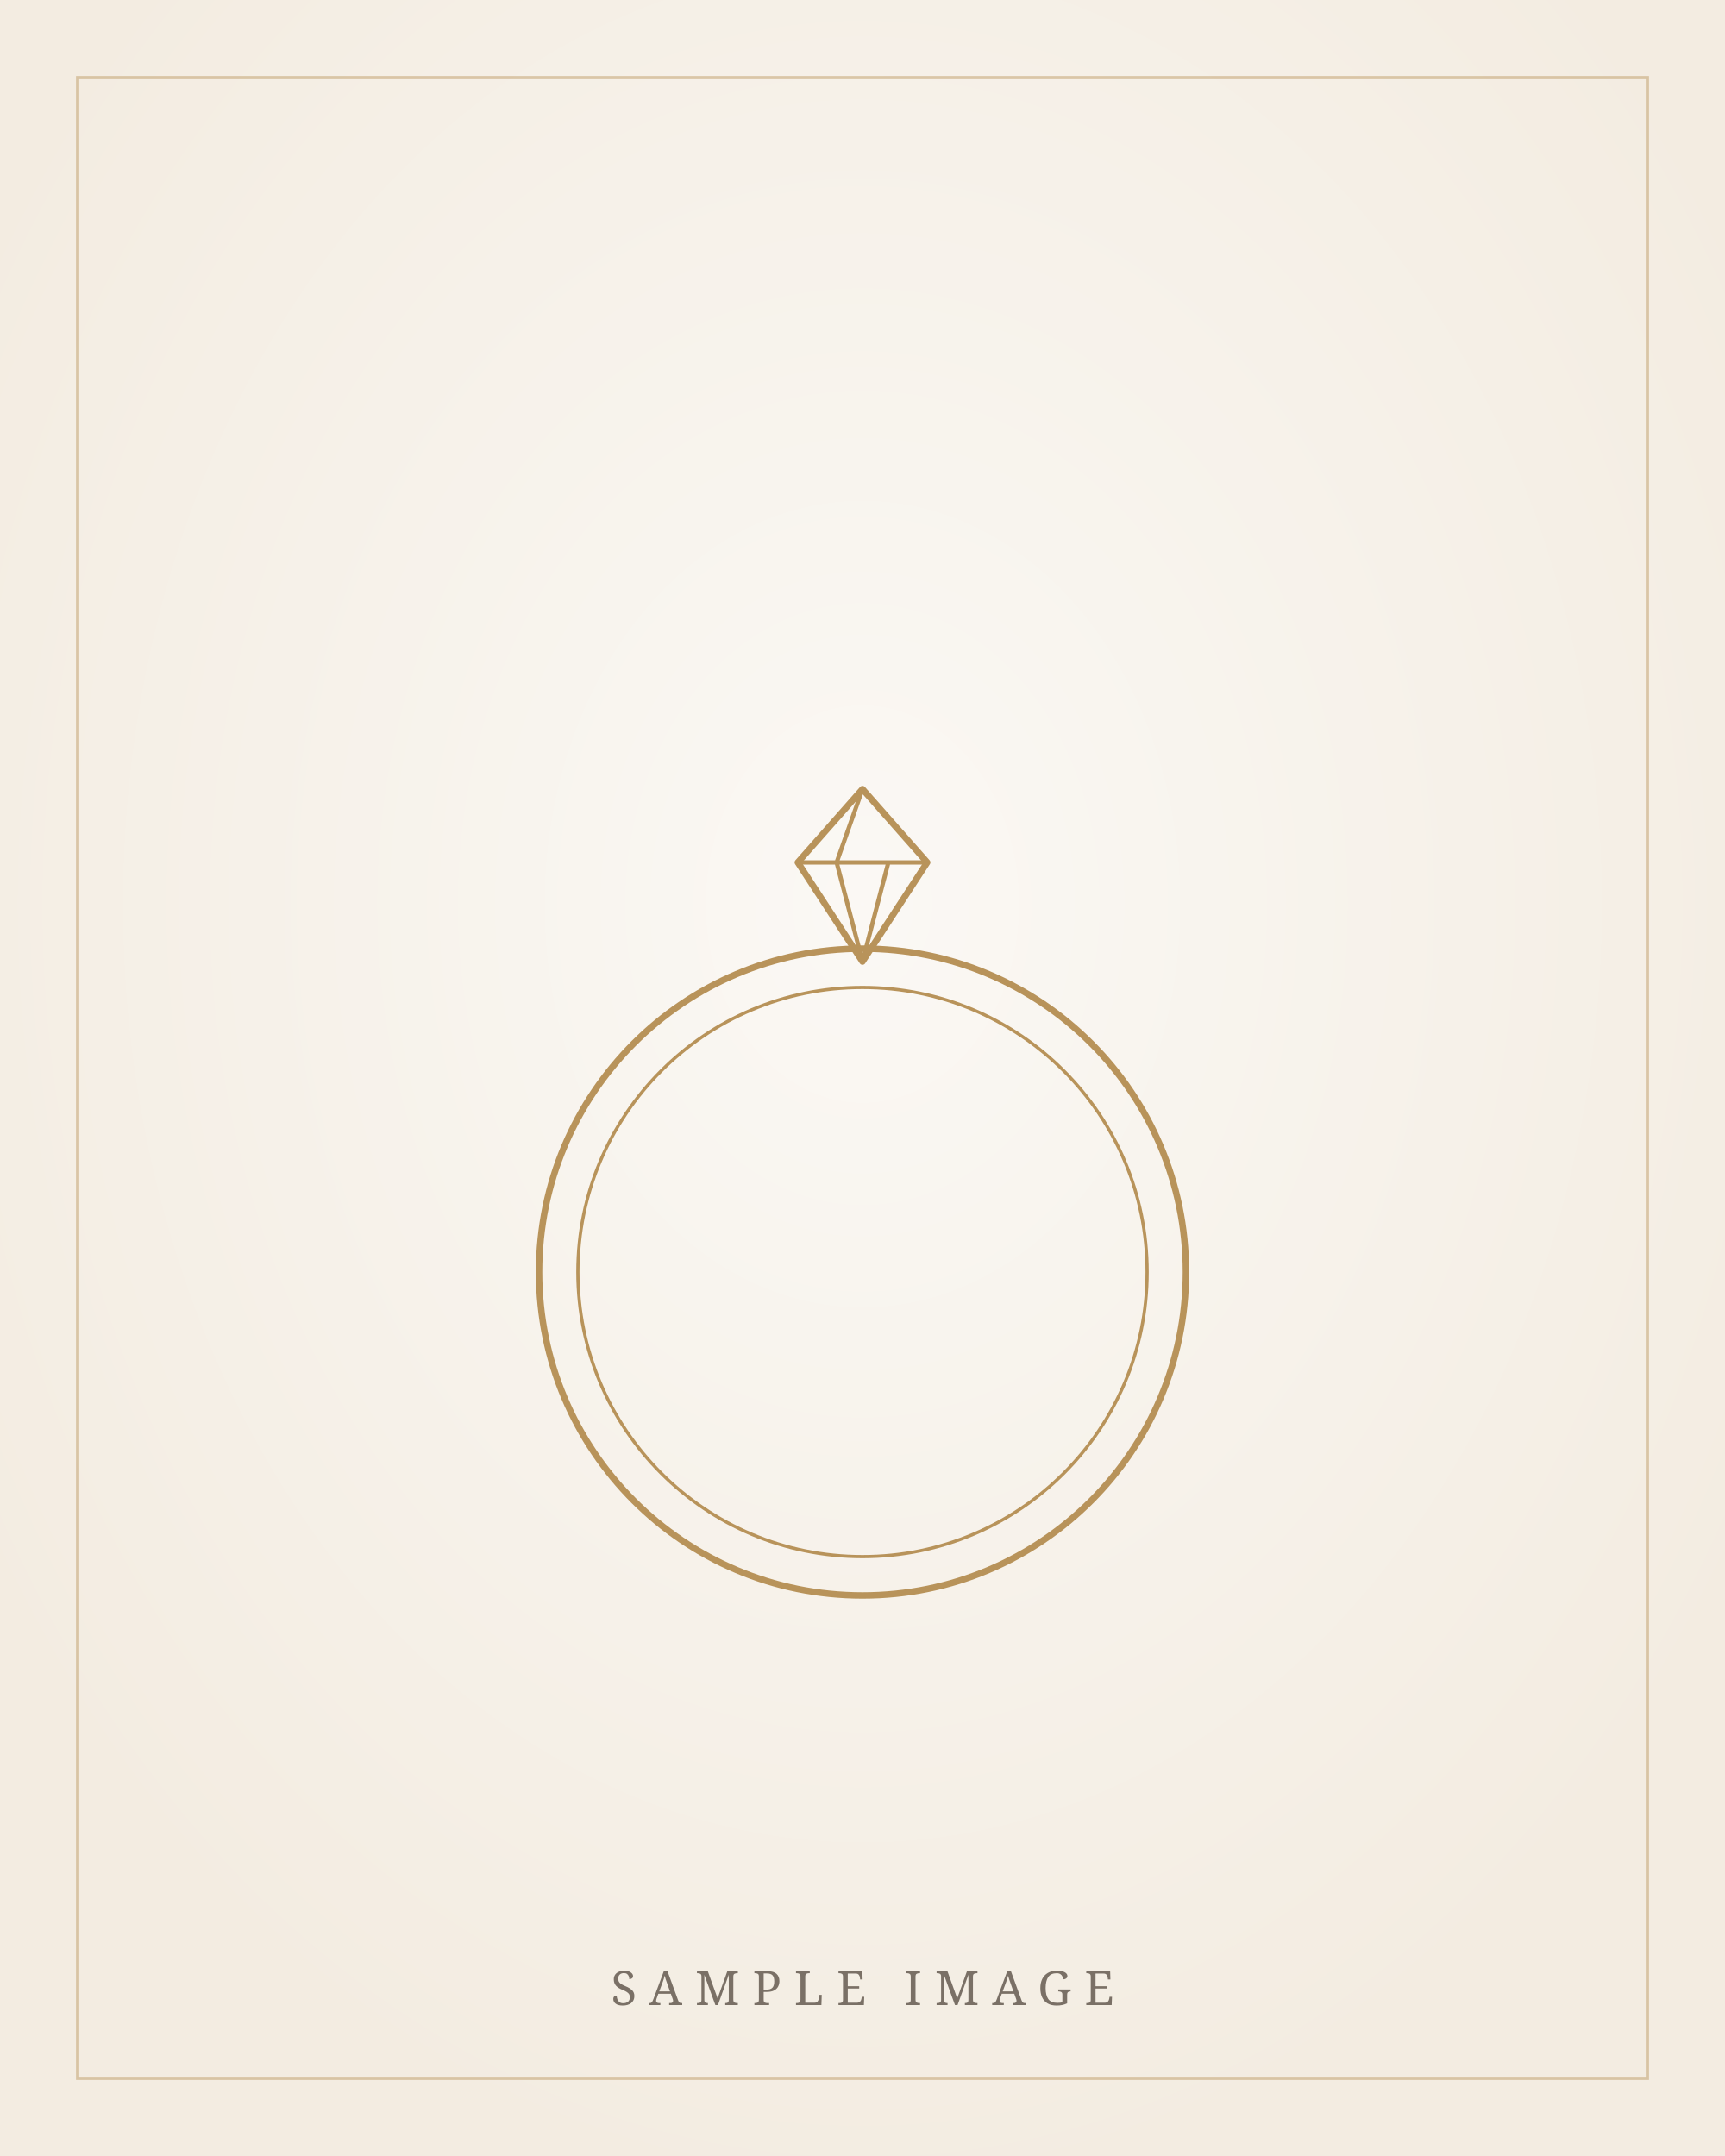
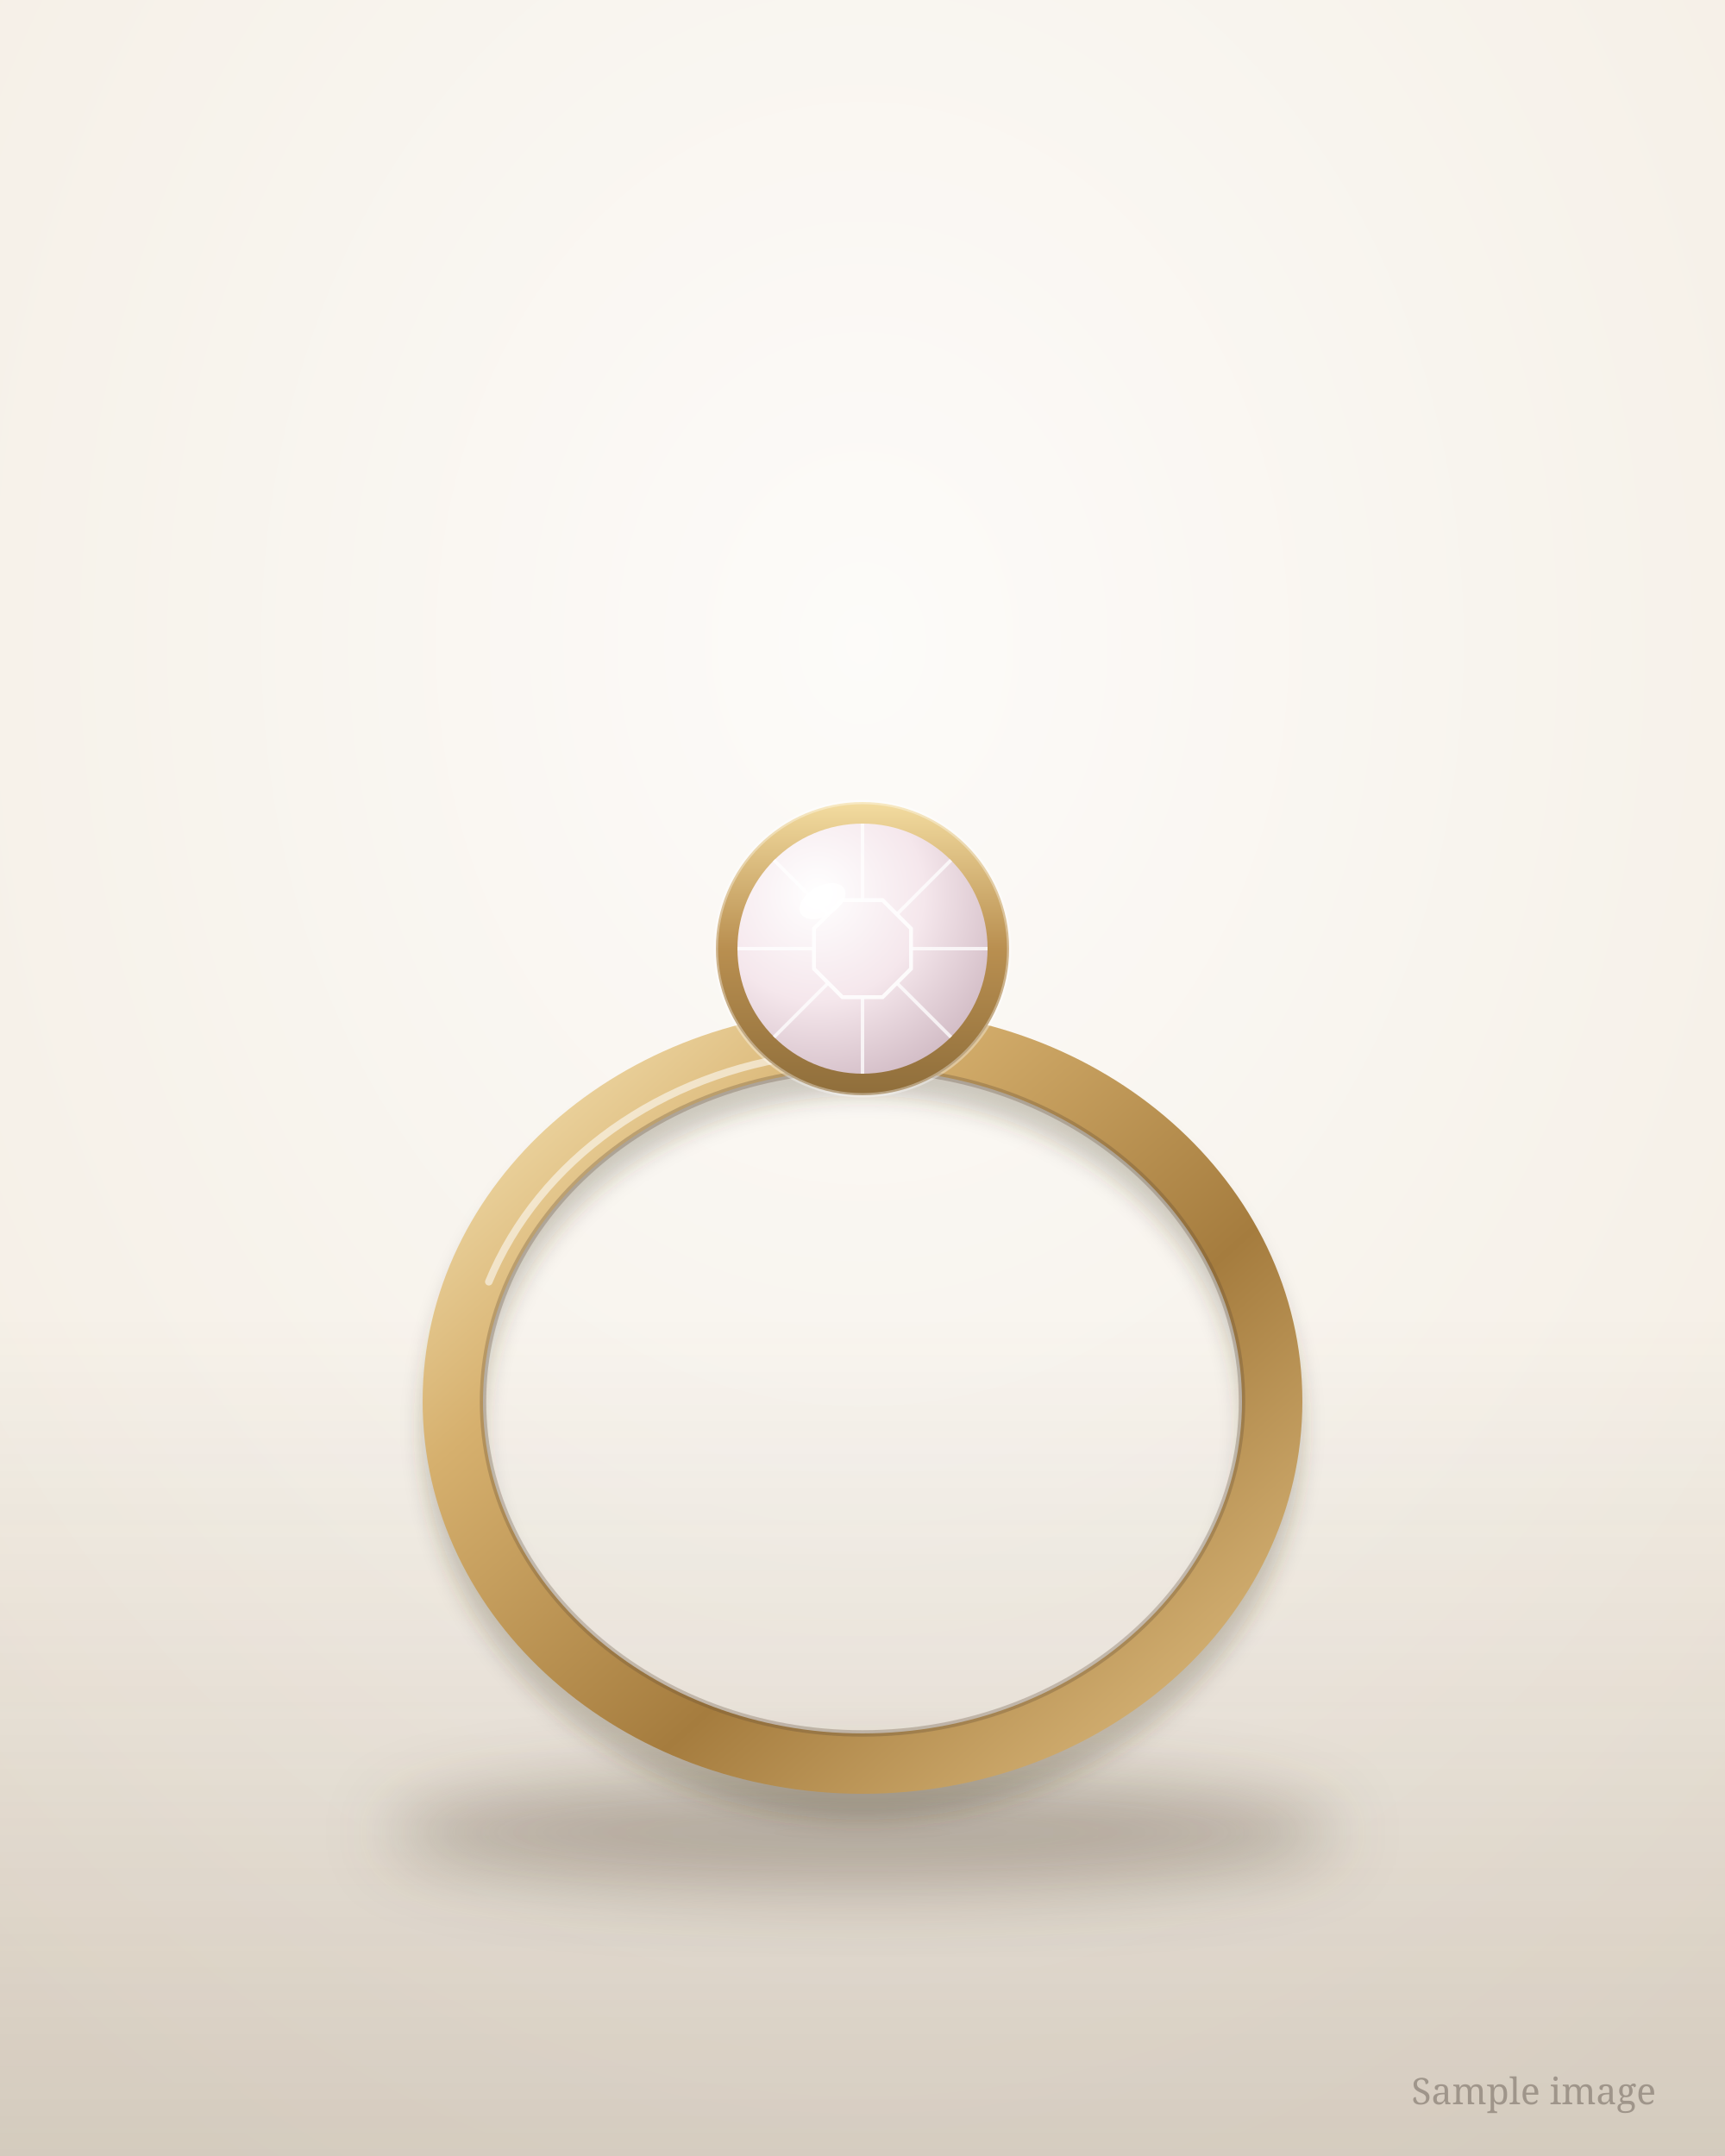
<svg xmlns="http://www.w3.org/2000/svg" viewBox="0 0 800 1000" role="img" aria-label="Sample rings image">
  <defs>
-     <radialGradient id="g" cx="50%" cy="42%" r="60%">
-       <stop offset="0" stop-color="#ffffff" stop-opacity="0.65" />
-       <stop offset="1" stop-color="#ffffff" stop-opacity="0" />
+     <linearGradient id="gold" x1="0" y1="0" x2="1" y2="1">
+       <stop offset="0" stop-color="#F7E6B8" />
+       <stop offset=".28" stop-color="#D6B06E" />
+       <stop offset=".62" stop-color="#A57C3E" />
+       <stop offset="1" stop-color="#E2C184" />
+     </linearGradient>
+     <linearGradient id="goldV" x1="0" y1="0" x2="0" y2="1">
+       <stop offset="0" stop-color="#F3DCA0" />
+       <stop offset=".5" stop-color="#B98F50" />
+       <stop offset="1" stop-color="#8F6E3B" />
+     </linearGradient>
+     <radialGradient id="gem" cx=".32" cy=".28" r=".85">
+       <stop offset="0" stop-color="#FFFFFF" />
+       <stop offset=".5" stop-color="#F5E7EC" />
+       <stop offset="1" stop-color="#CDB6C0" />
    </radialGradient>
+     <radialGradient id="light" cx=".5" cy=".3" r=".8">
+       <stop offset="0" stop-color="#fff" stop-opacity=".8" />
+       <stop offset="1" stop-color="#fff" stop-opacity="0" />
+     </radialGradient>
+     <linearGradient id="table" x1="0" y1="0" x2="0" y2="1">
+       <stop offset="0" stop-color="#5A4630" stop-opacity="0" />
+       <stop offset="1" stop-color="#5A4630" stop-opacity=".2" />
+     </linearGradient>
+     <filter id="blur" x="-40%" y="-60%" width="180%" height="220%">
+       <feGaussianBlur stdDeviation="16" />
+     </filter>
+     <filter id="blur5" x="-20%" y="-20%" width="140%" height="140%">
+       <feGaussianBlur stdDeviation="5" />
+     </filter>
  </defs>
  <rect width="800" height="1000" fill="#F3ECE1" />
-   <rect width="800" height="1000" fill="url(#g)" />
-   <rect x="36" y="36" width="728" height="928" fill="none" stroke="#B8935A" stroke-opacity="0.45" stroke-width="1.5" />
-   <g fill="none" stroke="#B8935A" stroke-width="3" stroke-linecap="round" stroke-linejoin="round">
-     <circle cx="400" cy="590" r="150" />
-     <circle cx="400" cy="590" r="132" stroke-width="1.5" />
-     <path d="M400 366 L430 400 L400 446 L370 400 Z" />
-     <path d="M370 400h60M400 366 L388 400 L400 446 L412 400" stroke-width="2" />
+   <rect width="800" height="1000" fill="url(#light)" />
+   <rect y="610" width="800" height="390" fill="url(#table)" />
+   <ellipse cx="400" cy="850" rx="220" ry="26" fill="#4A3826" opacity="0.32" filter="url(#blur)" />
+   <g>
+     <ellipse cx="400" cy="662" rx="190" ry="168" fill="none" stroke="#4A3826" stroke-opacity=".25" stroke-width="28" filter="url(#blur5)" />
+     <ellipse cx="400" cy="650" rx="190" ry="168" fill="none" stroke="url(#gold)" stroke-width="28" />
+     <path d="M226.7 594.5 A184.4 162.4 0 0 1 374.3 489.2" fill="none" stroke="#fff" stroke-opacity=".55" stroke-width="3.5" stroke-linecap="round" />
+     <ellipse cx="400" cy="650" rx="176" ry="154" fill="none" stroke="#5A4630" stroke-opacity=".28" stroke-width="3" />
  </g>
-   <text x="400" y="930" text-anchor="middle" font-family="Georgia, serif" font-size="22" letter-spacing="6" fill="#7A7066">SAMPLE IMAGE</text>
+   <g stroke="url(#goldV)" stroke-width="7" stroke-linecap="round">
+     <path d="M360 486 L378 456M440 486 L422 456M400 490 V454" />
+   </g>
+   <g>
+     <circle cx="400" cy="440" r="68" fill="url(#goldV)" />
+     <circle cx="400" cy="440" r="68" fill="none" stroke="#fff" stroke-opacity=".35" stroke-width="2" />
+     <circle cx="400" cy="440" r="58" fill="url(#gem)" />
+     <line x1="423.2" y1="440" x2="458" y2="440" stroke="#fff" stroke-opacity=".75" stroke-width="1.6" />
+     <line x1="416.405" y1="456.405" x2="441.012" y2="481.012" stroke="#fff" stroke-opacity=".75" stroke-width="1.6" />
+     <line x1="400" y1="463.2" x2="400" y2="498" stroke="#fff" stroke-opacity=".75" stroke-width="1.6" />
+     <line x1="383.595" y1="456.405" x2="358.988" y2="481.012" stroke="#fff" stroke-opacity=".75" stroke-width="1.6" />
+     <line x1="376.8" y1="440" x2="342" y2="440" stroke="#fff" stroke-opacity=".75" stroke-width="1.6" />
+     <line x1="383.595" y1="423.595" x2="358.988" y2="398.988" stroke="#fff" stroke-opacity=".75" stroke-width="1.6" />
+     <line x1="400" y1="416.8" x2="400" y2="382" stroke="#fff" stroke-opacity=".75" stroke-width="1.6" />
+     <line x1="416.405" y1="423.595" x2="441.012" y2="398.988" stroke="#fff" stroke-opacity=".75" stroke-width="1.6" />
+     <polygon points="422.506,449.322 409.322,462.506 390.678,462.506 377.494,449.322 377.494,430.678 390.678,417.494 409.322,417.494 422.506,430.678" fill="none" stroke="#fff" stroke-opacity=".85" stroke-width="1.8" />
+     <ellipse cx="381.44" cy="417.96" rx="11.6" ry="6.96" fill="#fff" opacity=".85" transform="rotate(-30 381.44 417.96)" />
+   </g>
+   <text x="768" y="976" text-anchor="end" font-family="Georgia,serif" font-size="17" fill="#7A7066" opacity=".6">Sample image</text>
</svg>
